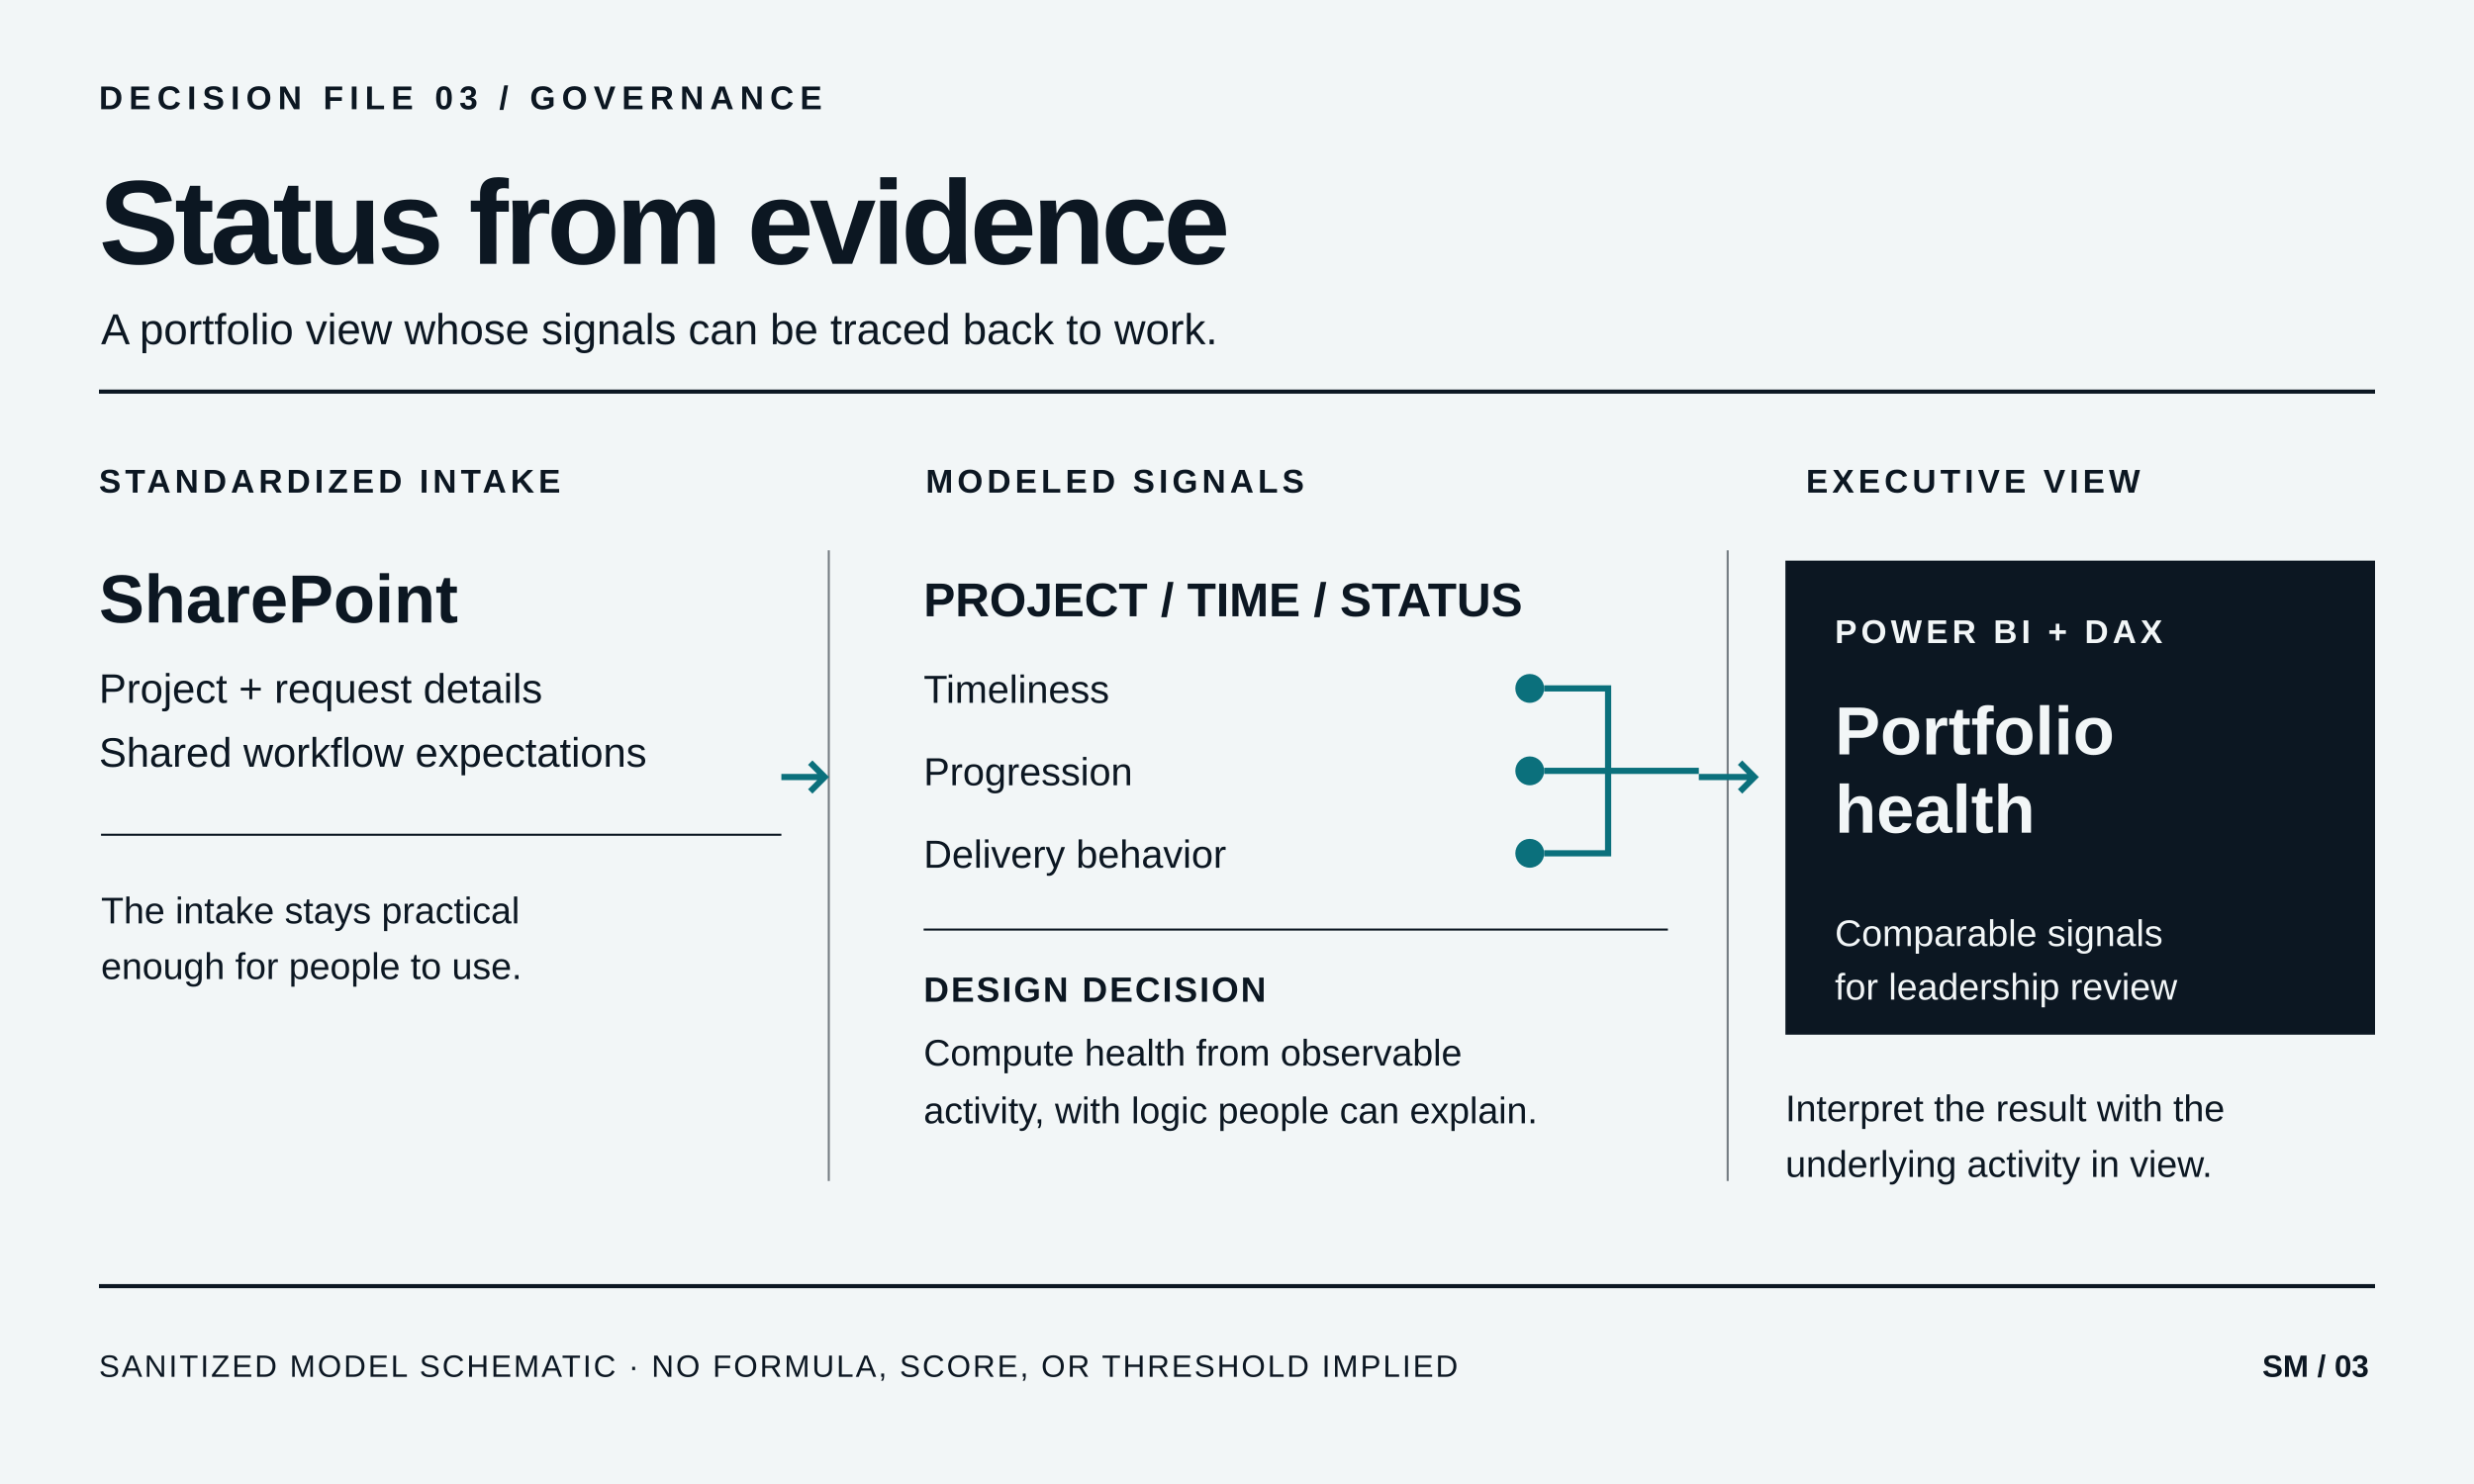
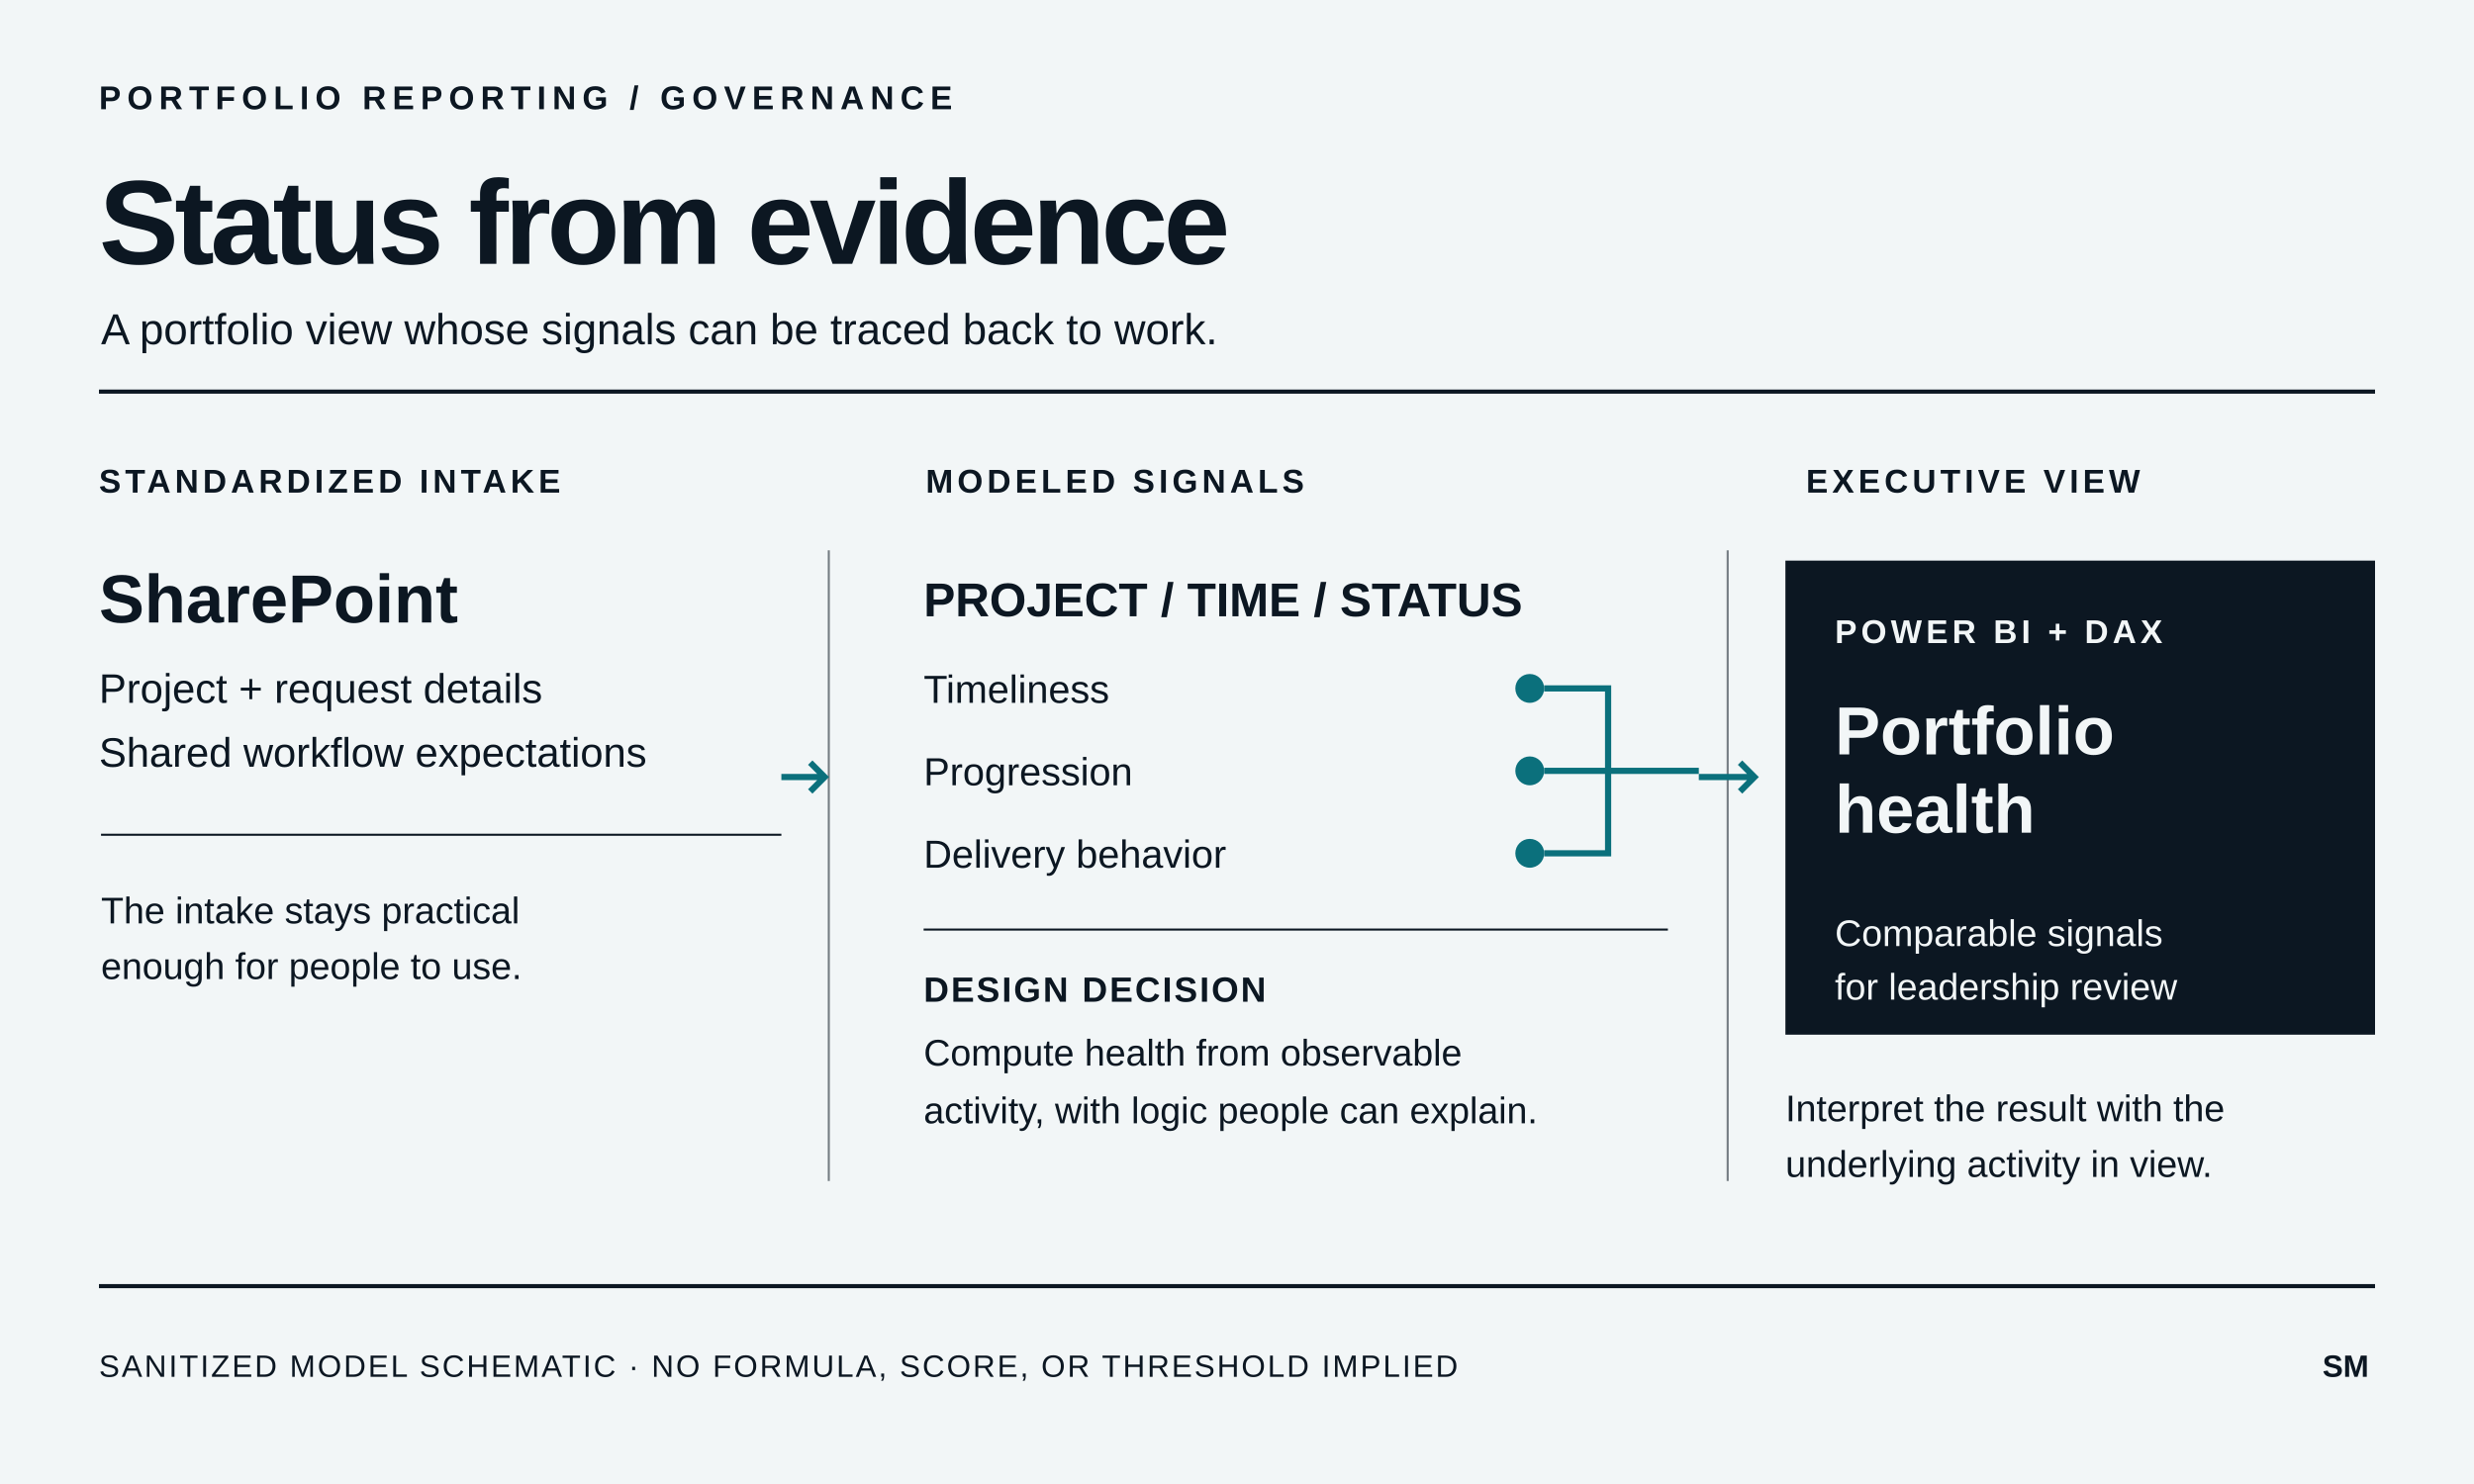
<svg xmlns="http://www.w3.org/2000/svg" viewBox="0 0 1200 720" role="img" aria-labelledby="title description">
  <rect width="1200" height="720" fill="#F2F6F7" />
  <g fill="#0C1722" font-family="Arial, Helvetica, sans-serif">
-     <text x="48" y="53" font-size="16" font-weight="700" letter-spacing="3">DECISION FILE 03 / GOVERNANCE</text>
+     <text x="48" y="53" font-size="16" font-weight="700" letter-spacing="3">PORTFOLIO REPORTING / GOVERNANCE</text>
    <text x="48" y="128" font-size="58" font-weight="800" letter-spacing="-2">Status from evidence</text>
    <text x="49" y="167" font-size="21">A portfolio view whose signals can be traced back to work.</text>
  </g>
  <path d="M48 190H1152M48 624H1152" stroke="#0C1722" stroke-width="2" />
  <g fill="#0C1722" font-family="Arial, Helvetica, sans-serif">
    <text x="48" y="239" font-size="16" font-weight="700" letter-spacing="2">STANDARDIZED INTAKE</text>
    <text x="449" y="239" font-size="16" font-weight="700" letter-spacing="2">MODELED SIGNALS</text>
    <text x="876" y="239" font-size="16" font-weight="700" letter-spacing="2">EXECUTIVE VIEW</text>
    <text x="48" y="302" font-size="33" font-weight="700">SharePoint</text>
    <text x="48" y="341" font-size="20">Project + request details</text>
    <text x="48" y="372" font-size="20">Shared workflow expectations</text>
  </g>
  <path d="M49 405H379" stroke="#0C1722" stroke-width="1" />
  <g fill="#0C1722" font-family="Arial, Helvetica, sans-serif">
    <text x="49" y="448" font-size="18">The intake stays practical</text>
    <text x="49" y="475" font-size="18">enough for people to use.</text>
  </g>
  <path d="M402 267V573M838 267V573" stroke="#0C1722" stroke-width="1" opacity=".55" />
  <g font-family="Arial, Helvetica, sans-serif" fill="#0C1722">
    <text x="448" y="299" font-size="23" font-weight="700">PROJECT / TIME / STATUS</text>
    <text x="448" y="341" font-size="19">Timeliness</text>
    <text x="448" y="381" font-size="19">Progression</text>
    <text x="448" y="421" font-size="19">Delivery behavior</text>
  </g>
  <circle cx="742" cy="334" r="7" fill="#0B707C" />
  <circle cx="742" cy="374" r="7" fill="#0B707C" />
  <circle cx="742" cy="414" r="7" fill="#0B707C" />
  <path d="M749 334H780V374M749 374H780M749 414H780V374M780 374H824" fill="none" stroke="#0B707C" stroke-width="3" />
  <path d="M448 451H809" stroke="#0C1722" stroke-width="1" />
  <g fill="#0C1722" font-family="Arial, Helvetica, sans-serif">
    <text x="448" y="486" font-size="17" font-weight="700" letter-spacing="1">DESIGN DECISION</text>
    <text x="448" y="517" font-size="18">Compute health from observable</text>
    <text x="448" y="545" font-size="18">activity, with logic people can explain.</text>
  </g>
  <rect x="866" y="272" width="286" height="230" fill="#0C1722" />
  <g fill="#F2F6F7" font-family="Arial, Helvetica, sans-serif">
    <text x="890" y="312" font-size="16" font-weight="700" letter-spacing="2">POWER BI + DAX</text>
    <text x="890" y="366" font-size="33" font-weight="700">Portfolio</text>
    <text x="890" y="404" font-size="33" font-weight="700">health</text>
    <text x="890" y="459" font-size="18">Comparable signals</text>
    <text x="890" y="485" font-size="18">for leadership review</text>
  </g>
  <g fill="#0C1722" font-family="Arial, Helvetica, sans-serif">
    <text x="866" y="544" font-size="18">Interpret the result with the</text>
    <text x="866" y="571" font-size="18">underlying activity in view.</text>
  </g>
  <path d="M379 377H400M393 370L400 377L393 384M824 377H851M844 370L851 377L844 384" fill="none" stroke="#0B707C" stroke-width="3" />
  <g fill="#0C1722" font-family="Arial, Helvetica, sans-serif">
    <text x="48" y="668" font-size="15" letter-spacing="1">SANITIZED MODEL SCHEMATIC · NO FORMULA, SCORE, OR THRESHOLD IMPLIED</text>
-     <text x="1149" y="668" text-anchor="end" font-size="15" font-weight="700">SM / 03</text>
+     <text x="1149" y="668" text-anchor="end" font-size="15" font-weight="700">SM</text>
  </g>
</svg>
